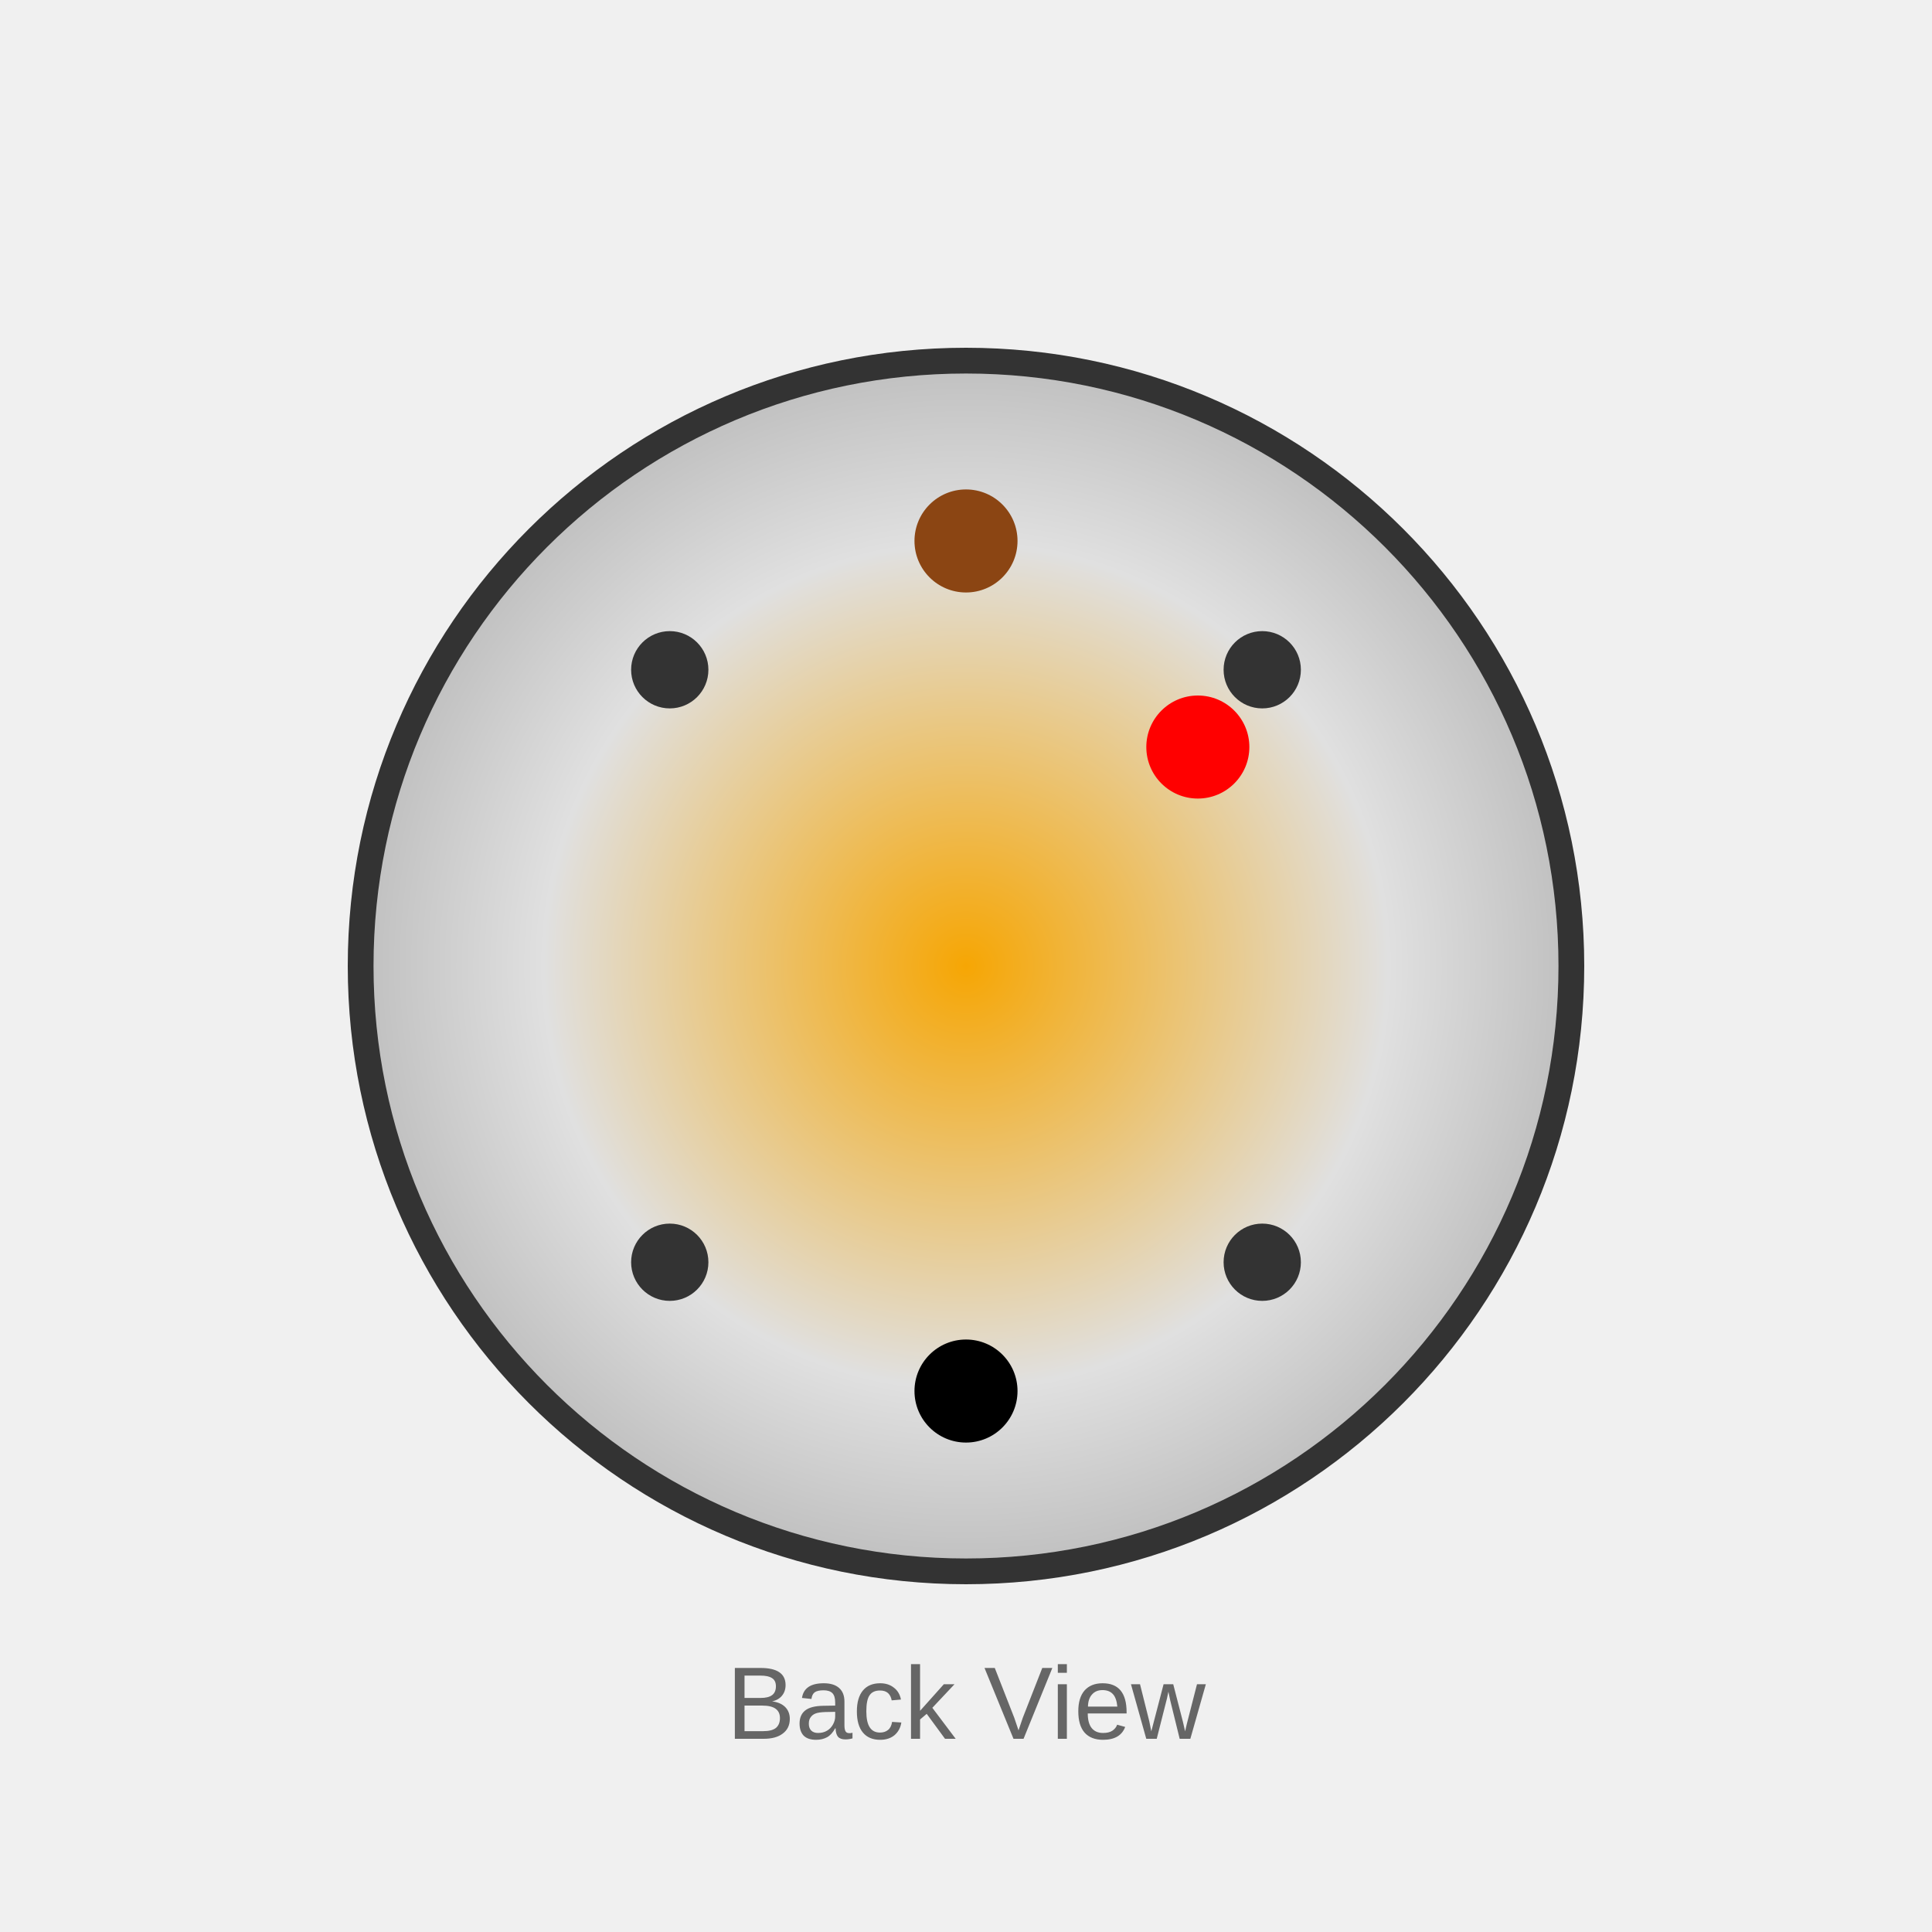
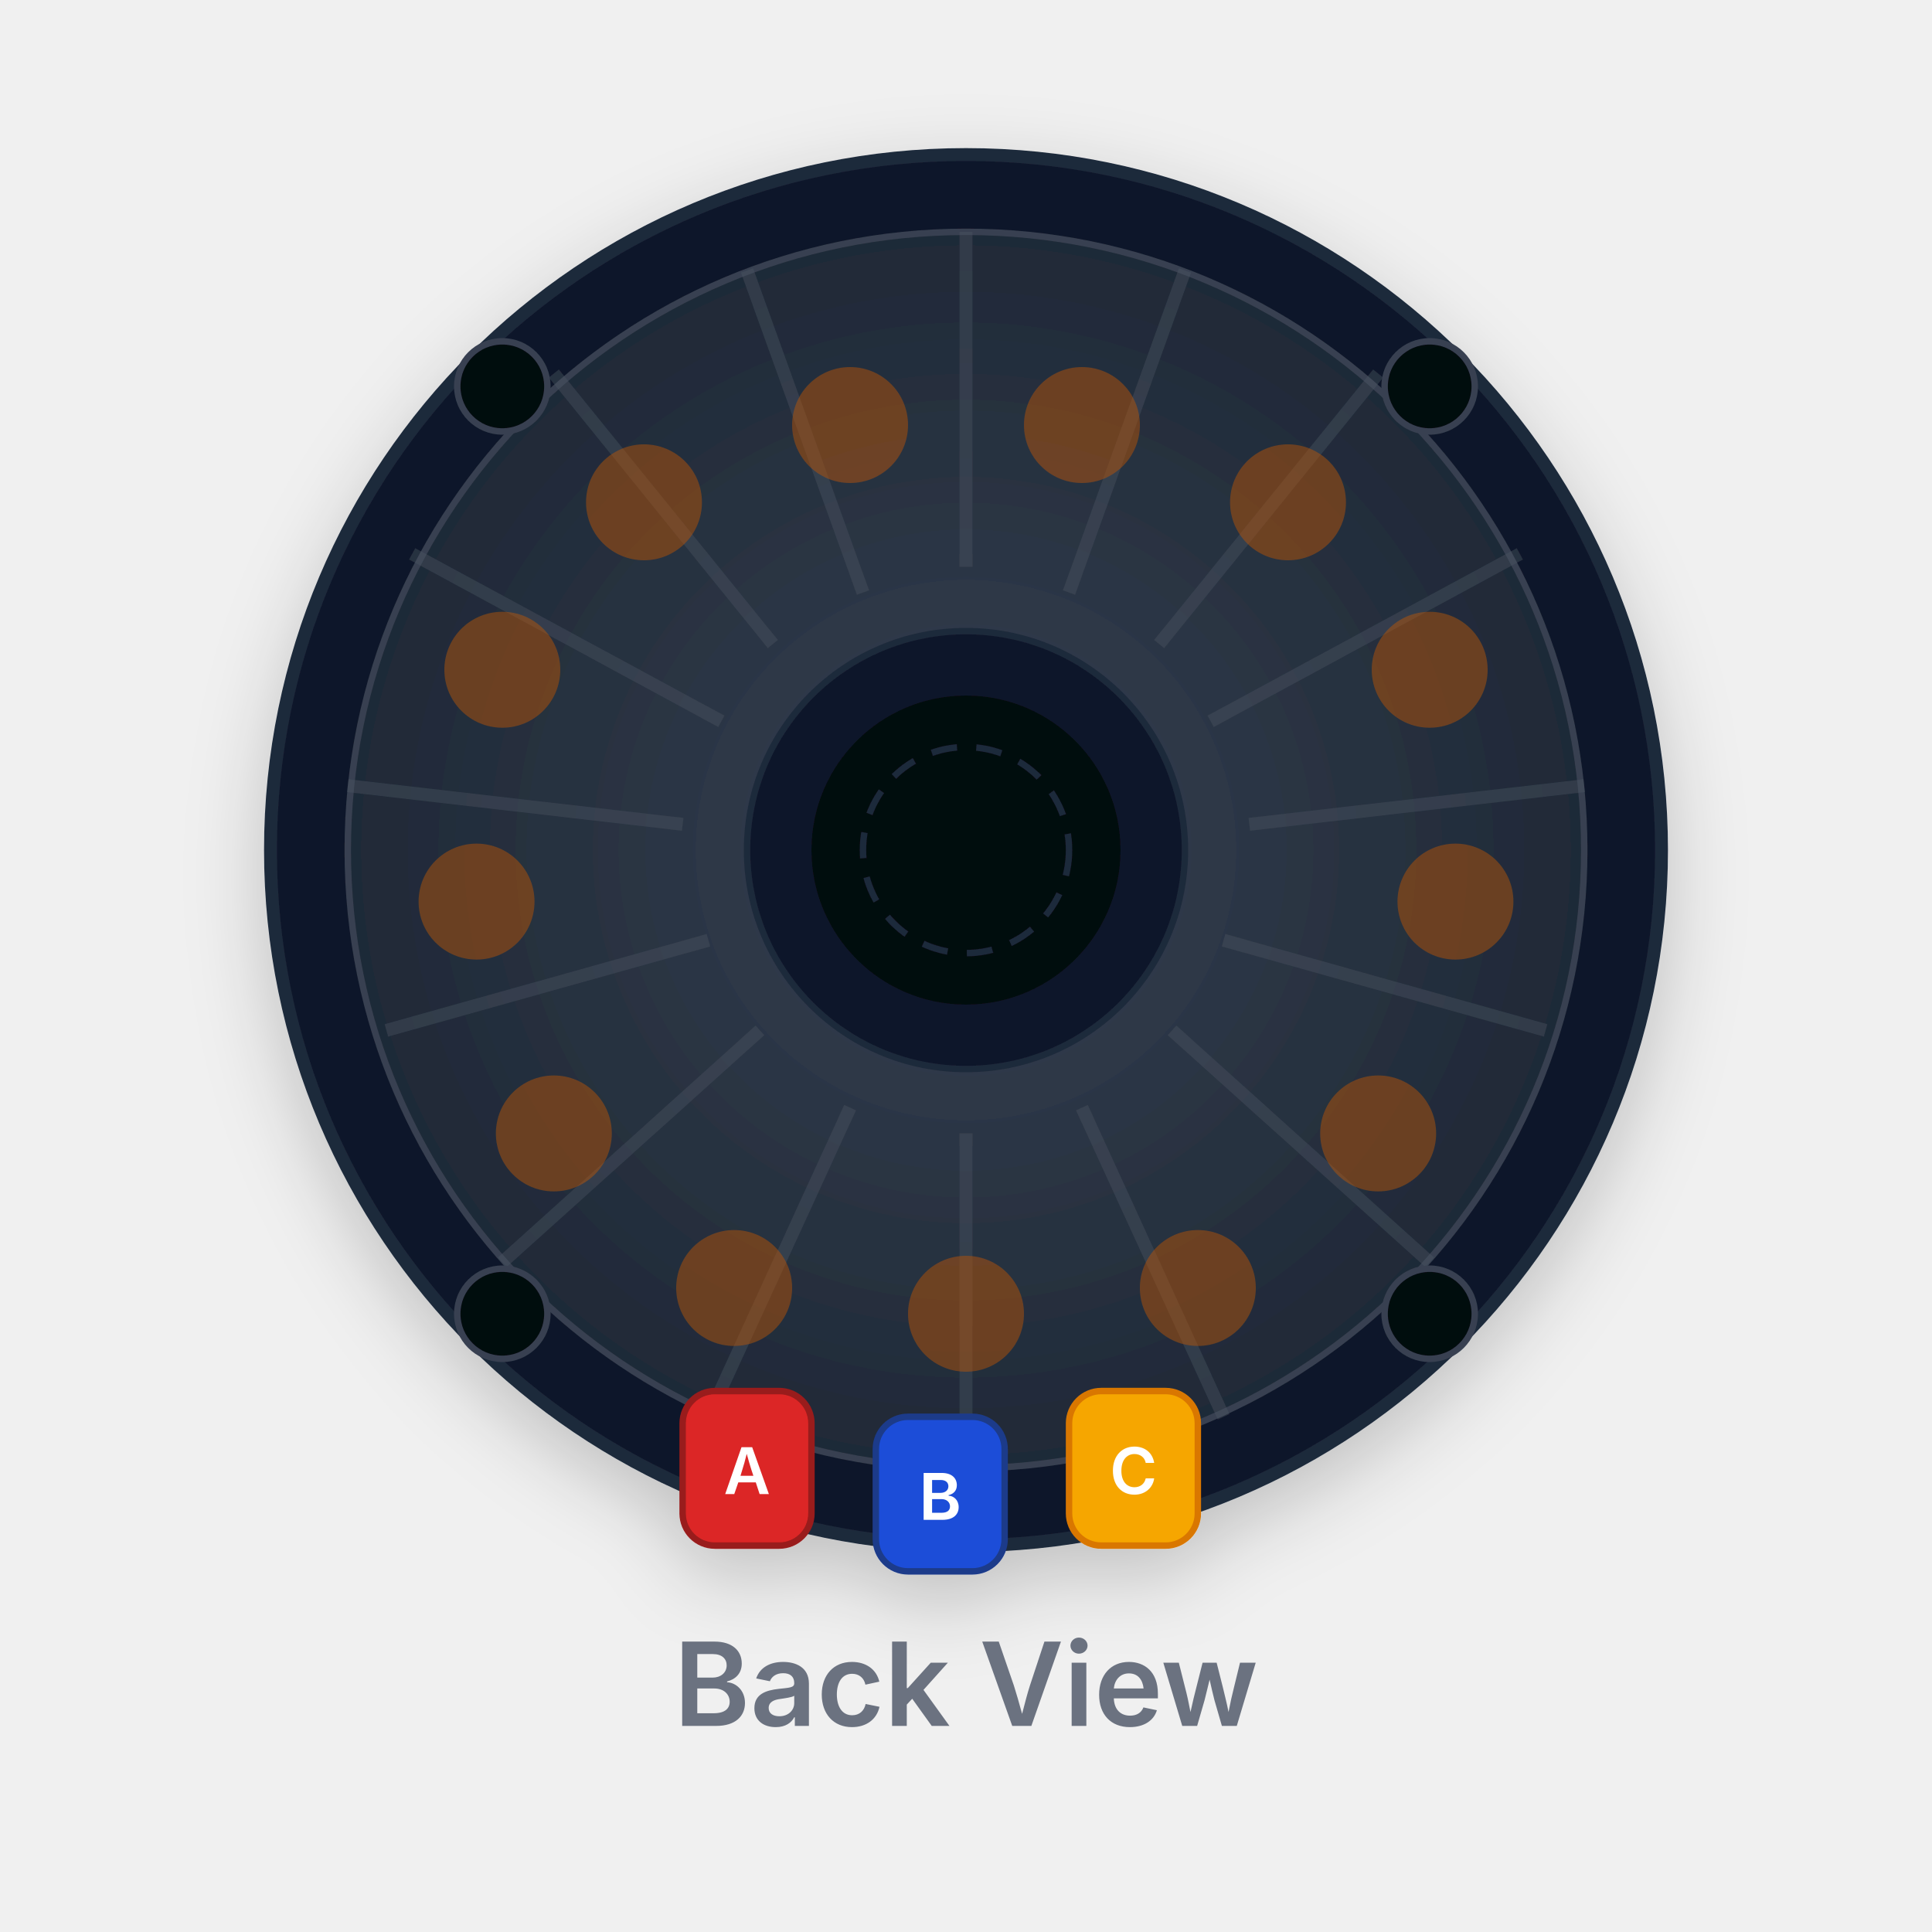
<svg xmlns="http://www.w3.org/2000/svg" width="150" height="150" viewBox="0 0 150 150">
  <defs>
-     <radialGradient id="back3508Grad" cx="50%" cy="50%" r="50%">
-       <stop offset="0%" style="stop-color:#f6a604;stop-opacity:1" />
-       <stop offset="70%" style="stop-color:#e0e0e0;stop-opacity:1" />
-       <stop offset="100%" style="stop-color:#c0c0c0;stop-opacity:1" />
+     <radialGradient id="b3Base" cx="50%" cy="50%" r="50%">
+       <stop offset="0%" stop-color="#1f2937" />
+       <stop offset="60%" stop-color="#111827" />
+       <stop offset="100%" stop-color="#0f172a" />
    </radialGradient>
+     <radialGradient id="b3Ring" cx="50%" cy="50%" r="50%">
+       <stop offset="0%" stop-color="#374151" />
+       <stop offset="100%" stop-color="#1f2937" />
+     </radialGradient>
+     <filter id="b3Shadow" x="-10%" y="-10%" width="120%" height="120%">
+       <feDropShadow dx="0" dy="2" stdDeviation="3" flood-color="#000" flood-opacity="0.2" />
+     </filter>
  </defs>
-   <circle cx="75" cy="75" r="47" fill="url(#back3508Grad)" stroke="#333" stroke-width="2" />
-   <circle cx="75" cy="42" r="4" fill="#8B4513" />
-   <circle cx="93" cy="58" r="4" fill="#FF0000" />
-   <circle cx="75" cy="108" r="4" fill="#000000" />
-   <circle cx="52" cy="52" r="3" fill="#333" />
-   <circle cx="98" cy="52" r="3" fill="#333" />
-   <circle cx="98" cy="98" r="3" fill="#333" />
-   <circle cx="52" cy="98" r="3" fill="#333" />
-   <text x="75" y="135" font-family="Arial, sans-serif" font-size="8" text-anchor="middle" fill="#666">Back View</text>
+   <g transform="translate(75, 66)" filter="url(#b3Shadow)">
+     <circle cx="0" cy="0" r="54" fill="url(#b3Base)" stroke="#1e293b" stroke-width="1" />
+     <circle cx="0" cy="0" r="48" fill="url(#b3Ring)" stroke="#374151" stroke-width="0.5" />
+     <g stroke="#4b5563" stroke-width="1" opacity="0.4">
+       <line x1="0" y1="-48" x2="0" y2="-22" />
+       <line x1="17" y1="-45" x2="8" y2="-20" />
+       <line x1="32" y1="-37" x2="15" y2="-16" />
+       <line x1="43" y1="-23" x2="19" y2="-10" />
+       <line x1="48" y1="-5" x2="22" y2="-2" />
+       <line x1="45" y1="14" x2="20" y2="7" />
+       <line x1="36" y1="32" x2="16" y2="14" />
+       <line x1="20" y1="44" x2="9" y2="20" />
+       <line x1="0" y1="48" x2="0" y2="22" />
+       <line x1="-20" y1="44" x2="-9" y2="20" />
+       <line x1="-36" y1="32" x2="-16" y2="14" />
+       <line x1="-45" y1="14" x2="-20" y2="7" />
+       <line x1="-48" y1="-5" x2="-22" y2="-2" />
+       <line x1="-43" y1="-23" x2="-19" y2="-10" />
+       <line x1="-32" y1="-37" x2="-15" y2="-16" />
+       <line x1="-17" y1="-45" x2="-8" y2="-20" />
+     </g>
+     <g opacity="0.5">
+       <circle cx="9" cy="-33" r="4.5" fill="#b45309" />
+       <circle cx="25" cy="-27" r="4.5" fill="#b45309" />
+       <circle cx="36" cy="-14" r="4.5" fill="#b45309" />
+       <circle cx="38" cy="4" r="4.5" fill="#b45309" />
+       <circle cx="32" cy="22" r="4.5" fill="#b45309" />
+       <circle cx="18" cy="34" r="4.5" fill="#b45309" />
+       <circle cx="0" cy="36" r="4.5" fill="#b45309" />
+       <circle cx="-18" cy="34" r="4.5" fill="#b45309" />
+       <circle cx="-32" cy="22" r="4.5" fill="#b45309" />
+       <circle cx="-38" cy="4" r="4.5" fill="#b45309" />
+       <circle cx="-36" cy="-14" r="4.5" fill="#b45309" />
+       <circle cx="-25" cy="-27" r="4.5" fill="#b45309" />
+       <circle cx="-9" cy="-33" r="4.5" fill="#b45309" />
+     </g>
+     <circle cx="0" cy="0" r="17" fill="#0f172a" stroke="#1e293b" stroke-width="0.5" />
+     <circle cx="0" cy="0" r="12" fill="#050810" />
+     <circle cx="0" cy="0" r="8" fill="none" stroke="#1e293b" stroke-width="0.5" stroke-dasharray="2,1.5" />
+     <circle cx="-36" cy="-36" r="3.5" fill="#050810" stroke="#374151" stroke-width="0.5" />
+     <circle cx="36" cy="-36" r="3.5" fill="#050810" stroke="#374151" stroke-width="0.5" />
+     <circle cx="36" cy="36" r="3.5" fill="#050810" stroke="#374151" stroke-width="0.5" />
+     <circle cx="-36" cy="36" r="3.5" fill="#050810" stroke="#374151" stroke-width="0.5" />
+     <g>
+       <rect x="-22" y="42" width="10" height="12" rx="2.5" fill="#dc2626" stroke="#991b1b" stroke-width="0.5" />
+       <rect x="-7" y="44" width="10" height="12" rx="2.5" fill="#1d4ed8" stroke="#1e3a8a" stroke-width="0.5" />
+       <rect x="8" y="42" width="10" height="12" rx="2.5" fill="#f6a604" stroke="#d97706" stroke-width="0.5" />
+     </g>
+     <text x="-17" y="50" font-family="'Inter', sans-serif" font-size="5" font-weight="600" text-anchor="middle" fill="#fff">A</text>
+     <text x="-2" y="52" font-family="'Inter', sans-serif" font-size="5" font-weight="600" text-anchor="middle" fill="#fff">B</text>
+     <text x="13" y="50" font-family="'Inter', sans-serif" font-size="5" font-weight="600" text-anchor="middle" fill="#fff">C</text>
+   </g>
+   <text x="75" y="134" font-family="'Inter', sans-serif" font-size="9" font-weight="600" text-anchor="middle" fill="#6b7280">Back View</text>
</svg>
